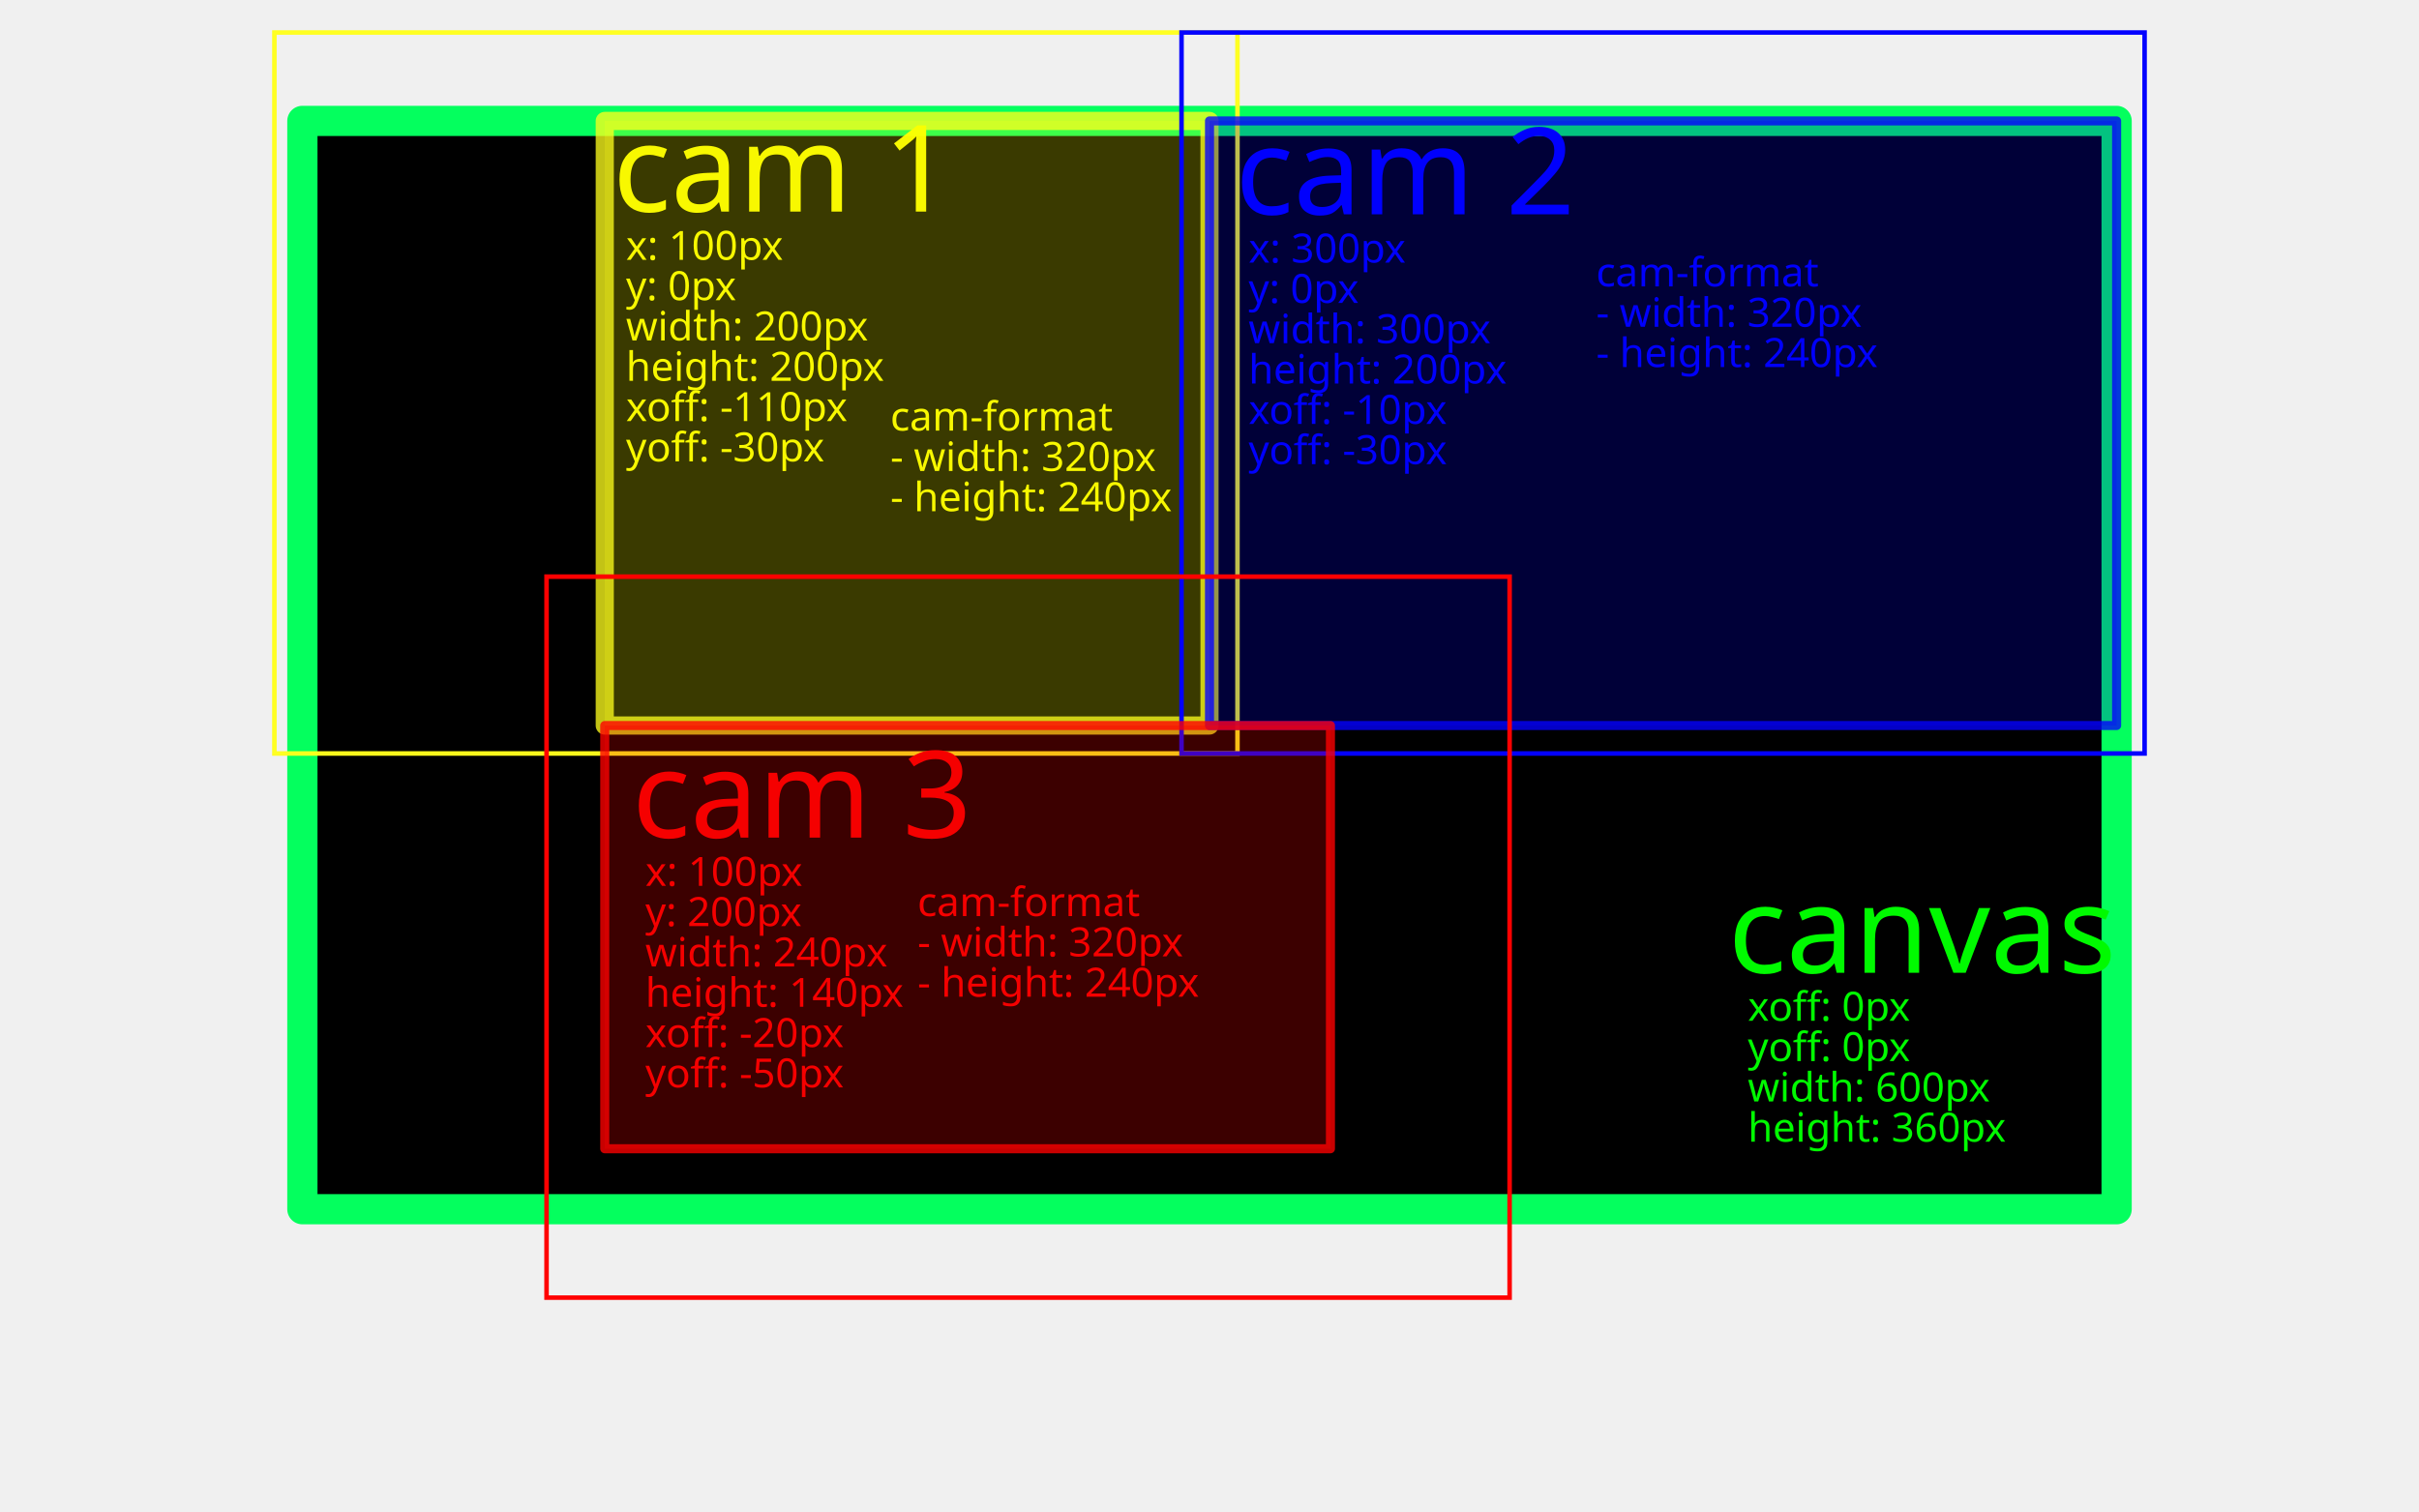
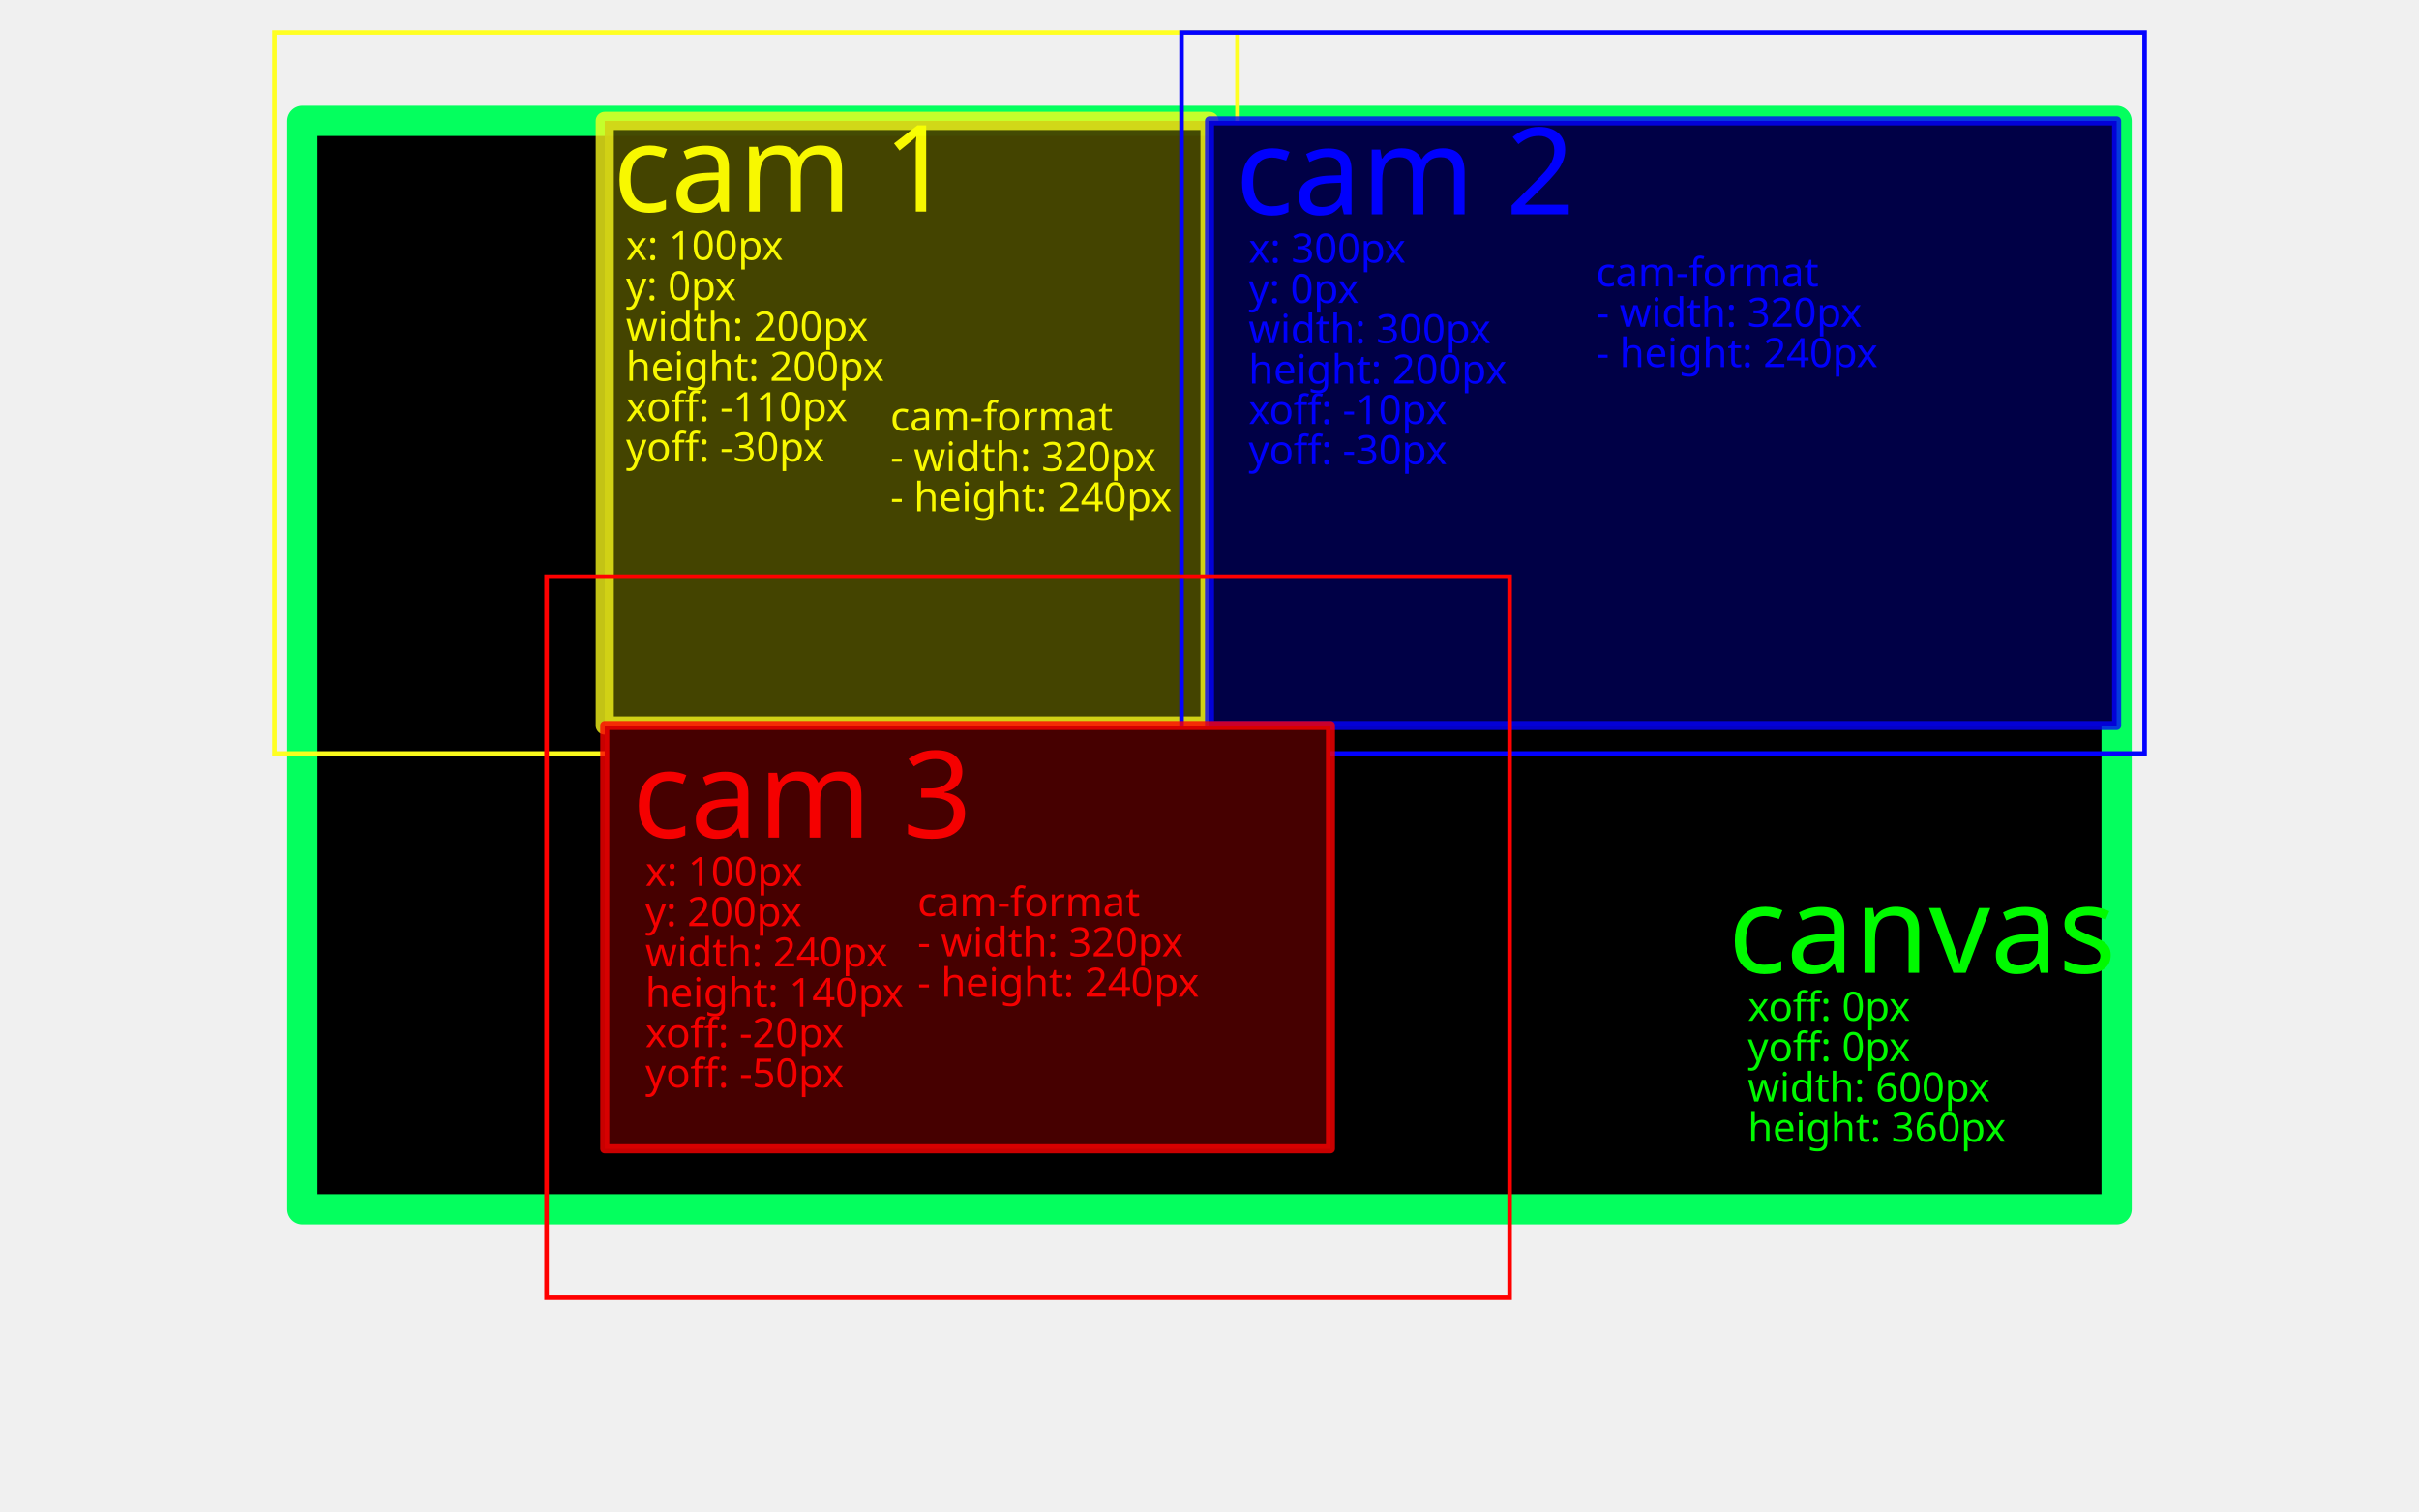
<svg xmlns="http://www.w3.org/2000/svg" width="800" height="500" viewBox="0 0 211.667 132.292" version="1.1" id="svg8">
  <defs id="defs2">
    <clipPath clipPathUnits="userSpaceOnUse" id="clipPath4762">
      <rect style="display:inline;opacity:1;fill:#ffffff;fill-opacity:0.969;stroke:none;stroke-width:0.794;stroke-linecap:round;stroke-linejoin:round;stroke-miterlimit:4;stroke-dasharray:none;stroke-opacity:1;paint-order:markers stroke fill" id="rect4764" width="84.667" height="63.5" x="50.271" y="209.688" />
    </clipPath>
    <clipPath clipPathUnits="userSpaceOnUse" id="clipPath4781">
      <rect y="212.333" x="-21.167" height="63.5" width="84.667" id="rect4783" style="display:inline;opacity:1;fill:#ffffff;fill-opacity:0.969;stroke:none;stroke-width:0.794;stroke-linecap:round;stroke-linejoin:round;stroke-miterlimit:4;stroke-dasharray:none;stroke-opacity:1;paint-order:markers fill stroke" />
    </clipPath>
    <clipPath clipPathUnits="userSpaceOnUse" id="clipPath4800">
      <rect y="236.146" x="5.292" height="63.5" width="84.667" id="rect4802" style="display:inline;opacity:1;fill:#ffffff;fill-opacity:0.969;stroke:none;stroke-width:0.794;stroke-linecap:round;stroke-linejoin:round;stroke-miterlimit:4;stroke-dasharray:none;stroke-opacity:1;paint-order:markers fill stroke" />
    </clipPath>
  </defs>
  <g id="layer2" style="display:inline" transform="translate(0,-52.91667)">
    <g id="g4776" transform="translate(23.8125,-135.6042)">
      <rect y="199.104" x="2.646" height="95.25" width="158.75" id="rect4508" style="opacity:1;fill:#000000;fill-opacity:1;stroke:#04ff5e;stroke-width:2.646;stroke-linecap:round;stroke-linejoin:round;stroke-miterlimit:4;stroke-dasharray:none;stroke-opacity:1;paint-order:markers fill stroke" />
      <text id="text4576-2" y="277.862" x="129.128" style="font-style:normal;font-variant:normal;font-weight:normal;font-stretch:normal;font-size:3.528px;line-height:1;font-family:Overlock;-inkscape-font-specification:Overlock;letter-spacing:0px;word-spacing:0px;fill:#00fa00;fill-opacity:1;stroke:none;stroke-width:0.265" xml:space="preserve">
        <tspan id="tspan4582-6" style="font-size:3.528px;line-height:1;fill:#00fa00;fill-opacity:1;stroke-width:0.265" y="277.862" x="129.128">xoff: 0px</tspan>
        <tspan id="tspan4586-1" style="font-size:3.528px;line-height:1;fill:#00fa00;fill-opacity:1;stroke-width:0.265" y="281.39" x="129.128">yoff: 0px</tspan>
        <tspan id="tspan4588-8" style="font-size:3.528px;line-height:1;fill:#00fa00;fill-opacity:1;stroke-width:0.265" y="284.918" x="129.128">width: 600px</tspan>
        <tspan id="tspan4590-7" style="font-size:3.528px;line-height:1;fill:#00fa00;fill-opacity:1;stroke-width:0.265" y="288.446" x="129.128">height: 360px</tspan>
      </text>
      <text id="text4544-3-9" y="273.667" x="127.415" style="font-style:normal;font-variant:normal;font-weight:normal;font-stretch:normal;font-size:10.583px;line-height:1.25;font-family:Overlock;-inkscape-font-specification:Overlock;letter-spacing:0px;word-spacing:0px;fill:#00fa00;fill-opacity:1;stroke:none;stroke-width:0.265" xml:space="preserve">
        <tspan style="fill:#00fa00;fill-opacity:1;stroke-width:0.265" y="273.667" x="127.415" id="tspan4542-5-2">canvas</tspan>
      </text>
    </g>
  </g>
  <g id="layer1" transform="translate(0,-164.7083)" style="display:inline">
    <g id="cam1" transform="translate(44.97917,-44.97916)" style="opacity:0.97">
-       <rect y="220.271" x="7.938" height="52.917" width="52.917" id="rect4510" style="opacity:1;fill:#ffff00;fill-opacity:0.235;stroke:#ffff1c;stroke-width:1.587;stroke-linecap:round;stroke-linejoin:round;stroke-miterlimit:4;stroke-dasharray:none;stroke-opacity:0.784;paint-order:markers fill stroke" />
+       <rect y="220.271" x="7.938" height="52.917" width="52.917" id="rect4510" style="opacity:1;fill:#464600;fill-opacity:1;stroke:#ffff1c;stroke-width:1.587;stroke-linecap:round;stroke-linejoin:round;stroke-miterlimit:4;stroke-dasharray:none;stroke-opacity:0.784;paint-order:markers fill stroke" />
      <text id="text4544" y="228.208" x="8.647" style="font-style:normal;font-variant:normal;font-weight:normal;font-stretch:normal;font-size:10.583px;line-height:1.25;font-family:Overlock;-inkscape-font-specification:Overlock;letter-spacing:0px;word-spacing:0px;fill:#000000;fill-opacity:1;stroke:none;stroke-width:0.265" xml:space="preserve">
        <tspan style="fill:#ffff00;fill-opacity:1;stroke-width:0.265" y="228.208" x="8.647" id="tspan4542">cam 1</tspan>
      </text>
      <text id="text4576" y="232.43" x="9.8" style="font-style:normal;font-variant:normal;font-weight:normal;font-stretch:normal;font-size:3.528px;line-height:1;font-family:Overlock;-inkscape-font-specification:Overlock;letter-spacing:0px;word-spacing:0px;fill:#000000;fill-opacity:1;stroke:none;stroke-width:0.265" xml:space="preserve">
        <tspan id="tspan4582" style="font-size:3.528px;line-height:1;fill:#ffff00;fill-opacity:1;stroke-width:0.265" y="232.43" x="9.8">x: 100px</tspan>
        <tspan style="font-size:3.528px;line-height:1;fill:#ffff00;fill-opacity:1;stroke-width:0.265" y="235.958" x="9.8" id="tspan4921">y: 0px</tspan>
        <tspan style="font-size:3.528px;line-height:1;fill:#ffff00;fill-opacity:1;stroke-width:0.265" y="239.486" x="9.8" id="tspan4931">width: 200px</tspan>
        <tspan style="font-size:3.528px;line-height:1;fill:#ffff00;fill-opacity:1;stroke-width:0.265" y="243.014" x="9.8" id="tspan4933">height: 200px</tspan>
        <tspan style="font-size:3.528px;line-height:1;fill:#ffff00;fill-opacity:1;stroke-width:0.265" y="246.541" x="9.8" id="tspan4923">xoff: -110px</tspan>
        <tspan id="tspan4590" style="font-size:3.528px;line-height:1;fill:#ffff00;fill-opacity:1;stroke-width:0.265" y="250.069" x="9.8">yoff: -30px</tspan>
      </text>
      <rect y="212.333" x="-21.167" height="63.5" width="84.667" id="rect4510-0" style="opacity:1;fill:none;fill-opacity:1;stroke:#ffff1c;stroke-width:0.794;stroke-linecap:round;stroke-linejoin:round;stroke-miterlimit:4;stroke-dasharray:none;stroke-opacity:1;paint-order:markers fill stroke" clip-path="url(#clipPath4781)" />
      <text id="text4576-7" y="247.377" x="32.93" style="font-style:normal;font-variant:normal;font-weight:normal;font-stretch:normal;font-size:3.528px;line-height:1;font-family:Overlock;-inkscape-font-specification:Overlock;letter-spacing:0px;word-spacing:0px;fill:#000000;fill-opacity:1;stroke:none;stroke-width:0.265" xml:space="preserve">
        <tspan id="tspan4588-2" style="font-size:3.528px;line-height:1;fill:#ffff00;fill-opacity:1;stroke-width:0.265" y="247.377" x="32.93">cam-format</tspan>
        <tspan style="font-size:3.528px;line-height:1;fill:#ffff00;fill-opacity:1;stroke-width:0.265" y="250.905" x="32.93" id="tspan4820">- width: 320px</tspan>
        <tspan id="tspan4590-8" style="font-size:3.528px;line-height:1;fill:#ffff00;fill-opacity:1;stroke-width:0.265" y="254.433" x="32.93">- height: 240px</tspan>
      </text>
    </g>
  </g>
  <g transform="translate(0,-164.7083)" id="g4639" style="display:inline">
    <g transform="translate(52.91667,-42.33333)" id="cam2">
-       <rect style="opacity:1;fill:#0000f1;fill-opacity:0.235;stroke:#0402ff;stroke-width:0.794;stroke-linecap:round;stroke-linejoin:round;stroke-miterlimit:4;stroke-dasharray:none;stroke-opacity:0.784;paint-order:markers fill stroke" id="rect4574" width="79.375" height="52.917" x="52.917" y="217.625" />
+       <rect style="opacity:1;fill:#000046;fill-opacity:1;stroke:#0402ff;stroke-width:0.794;stroke-linecap:round;stroke-linejoin:round;stroke-miterlimit:4;stroke-dasharray:none;stroke-opacity:0.784;paint-order:markers fill stroke" id="rect4574" width="79.375" height="52.917" x="52.917" y="217.625" />
      <text xml:space="preserve" style="font-style:normal;font-variant:normal;font-weight:normal;font-stretch:normal;font-size:10.583px;line-height:1.25;font-family:Overlock;-inkscape-font-specification:Overlock;letter-spacing:0px;word-spacing:0px;fill:#0000fd;fill-opacity:1;stroke:none;stroke-width:0.265" x="55.186" y="225.803" id="text4578">
        <tspan id="tspan4576" x="55.186" y="225.803" style="fill:#0000fd;fill-opacity:1;stroke-width:0.265">cam 2</tspan>
      </text>
      <text xml:space="preserve" style="font-style:normal;font-variant:normal;font-weight:normal;font-stretch:normal;font-size:3.528px;line-height:1;font-family:Overlock;-inkscape-font-specification:Overlock;letter-spacing:0px;word-spacing:0px;fill:#0000fd;fill-opacity:1;stroke:none;stroke-width:0.265" x="56.339" y="230.025" id="text4593">
        <tspan x="56.339" y="230.025" style="font-size:3.528px;line-height:1;fill:#0000fd;fill-opacity:1;stroke-width:0.265" id="tspan4580">x: 300px</tspan>
        <tspan x="56.339" y="233.553" style="font-size:3.528px;line-height:1;fill:#0000fd;fill-opacity:1;stroke-width:0.265" id="tspan4583">y: 0px</tspan>
        <tspan x="56.339" y="237.081" style="font-size:3.528px;line-height:1;fill:#0000fd;fill-opacity:1;stroke-width:0.265" id="tspan4585">width: 300px</tspan>
        <tspan x="56.339" y="240.609" style="font-size:3.528px;line-height:1;fill:#0000fd;fill-opacity:1;stroke-width:0.265" id="tspan4587">height: 200px</tspan>
        <tspan id="tspan4589" x="56.339" y="244.137" style="font-size:3.528px;line-height:1;fill:#0000fd;fill-opacity:1;stroke-width:0.265">xoff: -10px</tspan>
        <tspan id="tspan4591" x="56.339" y="247.664" style="font-size:3.528px;line-height:1;fill:#0000fd;fill-opacity:1;stroke-width:0.265">yoff: -30px</tspan>
      </text>
      <rect style="opacity:1;fill:none;fill-opacity:1;stroke:#0402ff;stroke-width:0.794;stroke-linecap:round;stroke-linejoin:round;stroke-miterlimit:4;stroke-dasharray:none;stroke-opacity:1;paint-order:markers stroke fill" id="rect4595" width="84.667" height="63.5" x="50.271" y="209.688" clip-path="url(#clipPath4762)" />
      <text xml:space="preserve" style="font-style:normal;font-variant:normal;font-weight:normal;font-stretch:normal;font-size:3.528px;line-height:1;font-family:Overlock;-inkscape-font-specification:Overlock;letter-spacing:0px;word-spacing:0px;fill:#0000fd;fill-opacity:1;stroke:none;stroke-width:0.265" x="86.753" y="232.11" id="text4603">
        <tspan x="86.753" y="232.11" style="font-size:3.528px;line-height:1;fill:#0000fd;fill-opacity:1;stroke-width:0.265" id="tspan4597">cam-format</tspan>
        <tspan id="tspan4599" x="86.753" y="235.638" style="font-size:3.528px;line-height:1;fill:#0000fd;fill-opacity:1;stroke-width:0.265">- width: 320px</tspan>
        <tspan id="tspan4601" x="86.753" y="239.166" style="font-size:3.528px;line-height:1;fill:#0000fd;fill-opacity:1;stroke-width:0.265">- height: 240px</tspan>
      </text>
    </g>
  </g>
  <g id="g4737" transform="translate(0,-164.7083)" style="display:inline">
    <g id="cam3" transform="translate(42.33333,-21.16666)">
-       <rect y="249.375" x="10.583" height="37.042" width="63.5" id="rect4705" style="opacity:1;fill:#ff0000;fill-opacity:0.235;stroke:#ff0000;stroke-width:0.794;stroke-linecap:round;stroke-linejoin:round;stroke-miterlimit:4;stroke-dasharray:none;stroke-opacity:0.784;paint-order:markers fill stroke" />
+       <rect y="249.375" x="10.583" height="37.042" width="63.5" id="rect4705" style="opacity:1;fill:#460000;fill-opacity:1;stroke:#ff0000;stroke-width:0.794;stroke-linecap:round;stroke-linejoin:round;stroke-miterlimit:4;stroke-dasharray:none;stroke-opacity:0.784;paint-order:markers fill stroke" />
      <text id="text4709" y="259.183" x="12.987" style="font-style:normal;font-variant:normal;font-weight:normal;font-stretch:normal;font-size:10.583px;line-height:1.25;font-family:Overlock;-inkscape-font-specification:Overlock;letter-spacing:0px;word-spacing:0px;fill:#f50000;fill-opacity:1;stroke:none;stroke-width:0.265" xml:space="preserve">
        <tspan style="fill:#f50000;fill-opacity:1;stroke-width:0.265" y="259.183" x="12.987" id="tspan4707">cam 3</tspan>
      </text>
      <text id="text4723" y="263.405" x="14.14" style="font-style:normal;font-variant:normal;font-weight:normal;font-stretch:normal;font-size:3.528px;line-height:1;font-family:Overlock;-inkscape-font-specification:Overlock;letter-spacing:0px;word-spacing:0px;fill:#f50000;fill-opacity:1;stroke:none;stroke-width:0.265" xml:space="preserve">
        <tspan id="tspan4711" style="font-size:3.528px;line-height:1;fill:#f50000;fill-opacity:1;stroke-width:0.265" y="263.405" x="14.14">x: 100px</tspan>
        <tspan id="tspan4713" style="font-size:3.528px;line-height:1;fill:#f50000;fill-opacity:1;stroke-width:0.265" y="266.933" x="14.14">y: 200px</tspan>
        <tspan id="tspan4715" style="font-size:3.528px;line-height:1;fill:#f50000;fill-opacity:1;stroke-width:0.265" y="270.461" x="14.14">width: 240px</tspan>
        <tspan id="tspan4717" style="font-size:3.528px;line-height:1;fill:#f50000;fill-opacity:1;stroke-width:0.265" y="273.989" x="14.14">height: 140px</tspan>
        <tspan style="font-size:3.528px;line-height:1;fill:#f50000;fill-opacity:1;stroke-width:0.265" y="277.516" x="14.14" id="tspan4719">xoff: -20px</tspan>
        <tspan style="font-size:3.528px;line-height:1;fill:#f50000;fill-opacity:1;stroke-width:0.265" y="281.044" x="14.14" id="tspan4721">yoff: -50px</tspan>
      </text>
      <rect y="236.146" x="5.292" height="63.5" width="84.667" id="rect4725" style="opacity:1;fill:none;fill-opacity:1;stroke:#ff0000;stroke-width:0.794;stroke-linecap:round;stroke-linejoin:round;stroke-miterlimit:4;stroke-dasharray:none;stroke-opacity:1;paint-order:markers fill stroke" clip-path="url(#clipPath4800)" />
      <text id="text4733" y="266.051" x="37.952" style="font-style:normal;font-variant:normal;font-weight:normal;font-stretch:normal;font-size:3.528px;line-height:1;font-family:Overlock;-inkscape-font-specification:Overlock;letter-spacing:0px;word-spacing:0px;fill:#f50000;fill-opacity:1;stroke:none;stroke-width:0.265" xml:space="preserve">
        <tspan id="tspan4727" style="font-size:3.528px;line-height:1;fill:#f50000;fill-opacity:1;stroke-width:0.265" y="266.051" x="37.952">cam-format</tspan>
        <tspan style="font-size:3.528px;line-height:1;fill:#f50000;fill-opacity:1;stroke-width:0.265" y="269.579" x="37.952" id="tspan4729">- width: 320px</tspan>
        <tspan style="font-size:3.528px;line-height:1;fill:#f50000;fill-opacity:1;stroke-width:0.265" y="273.107" x="37.952" id="tspan4731">- height: 240px</tspan>
      </text>
    </g>
  </g>
</svg>
